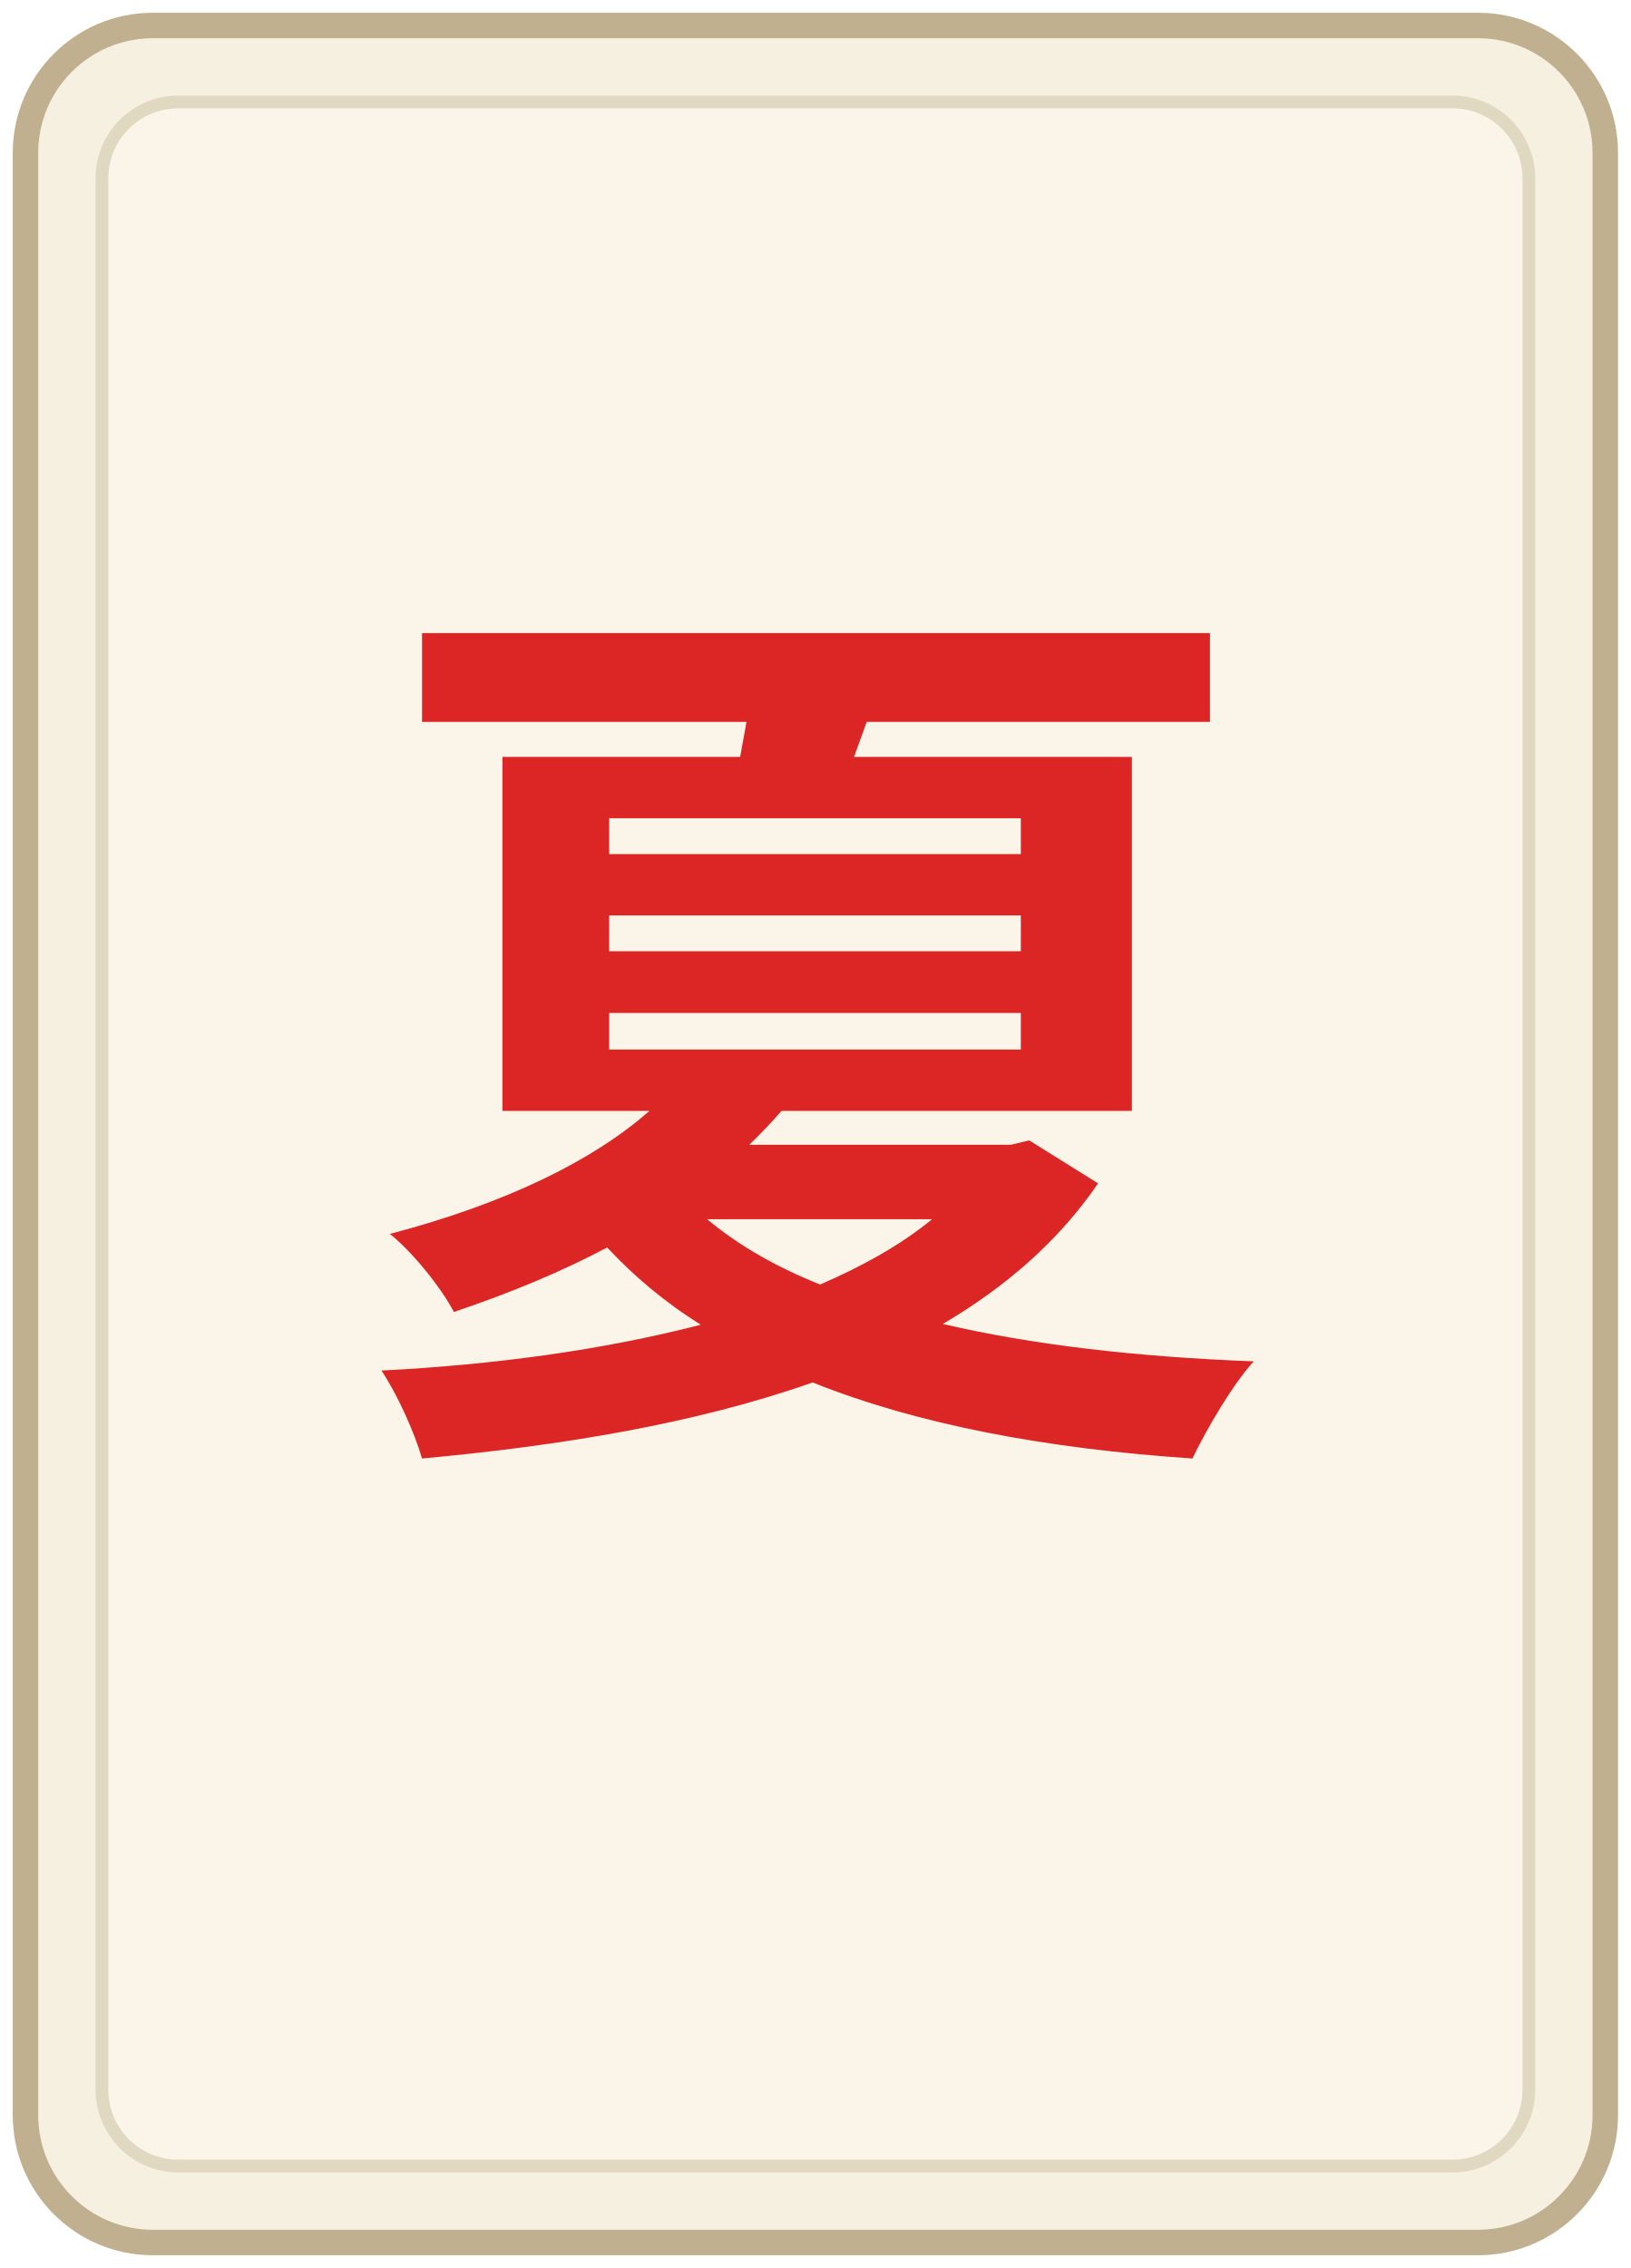
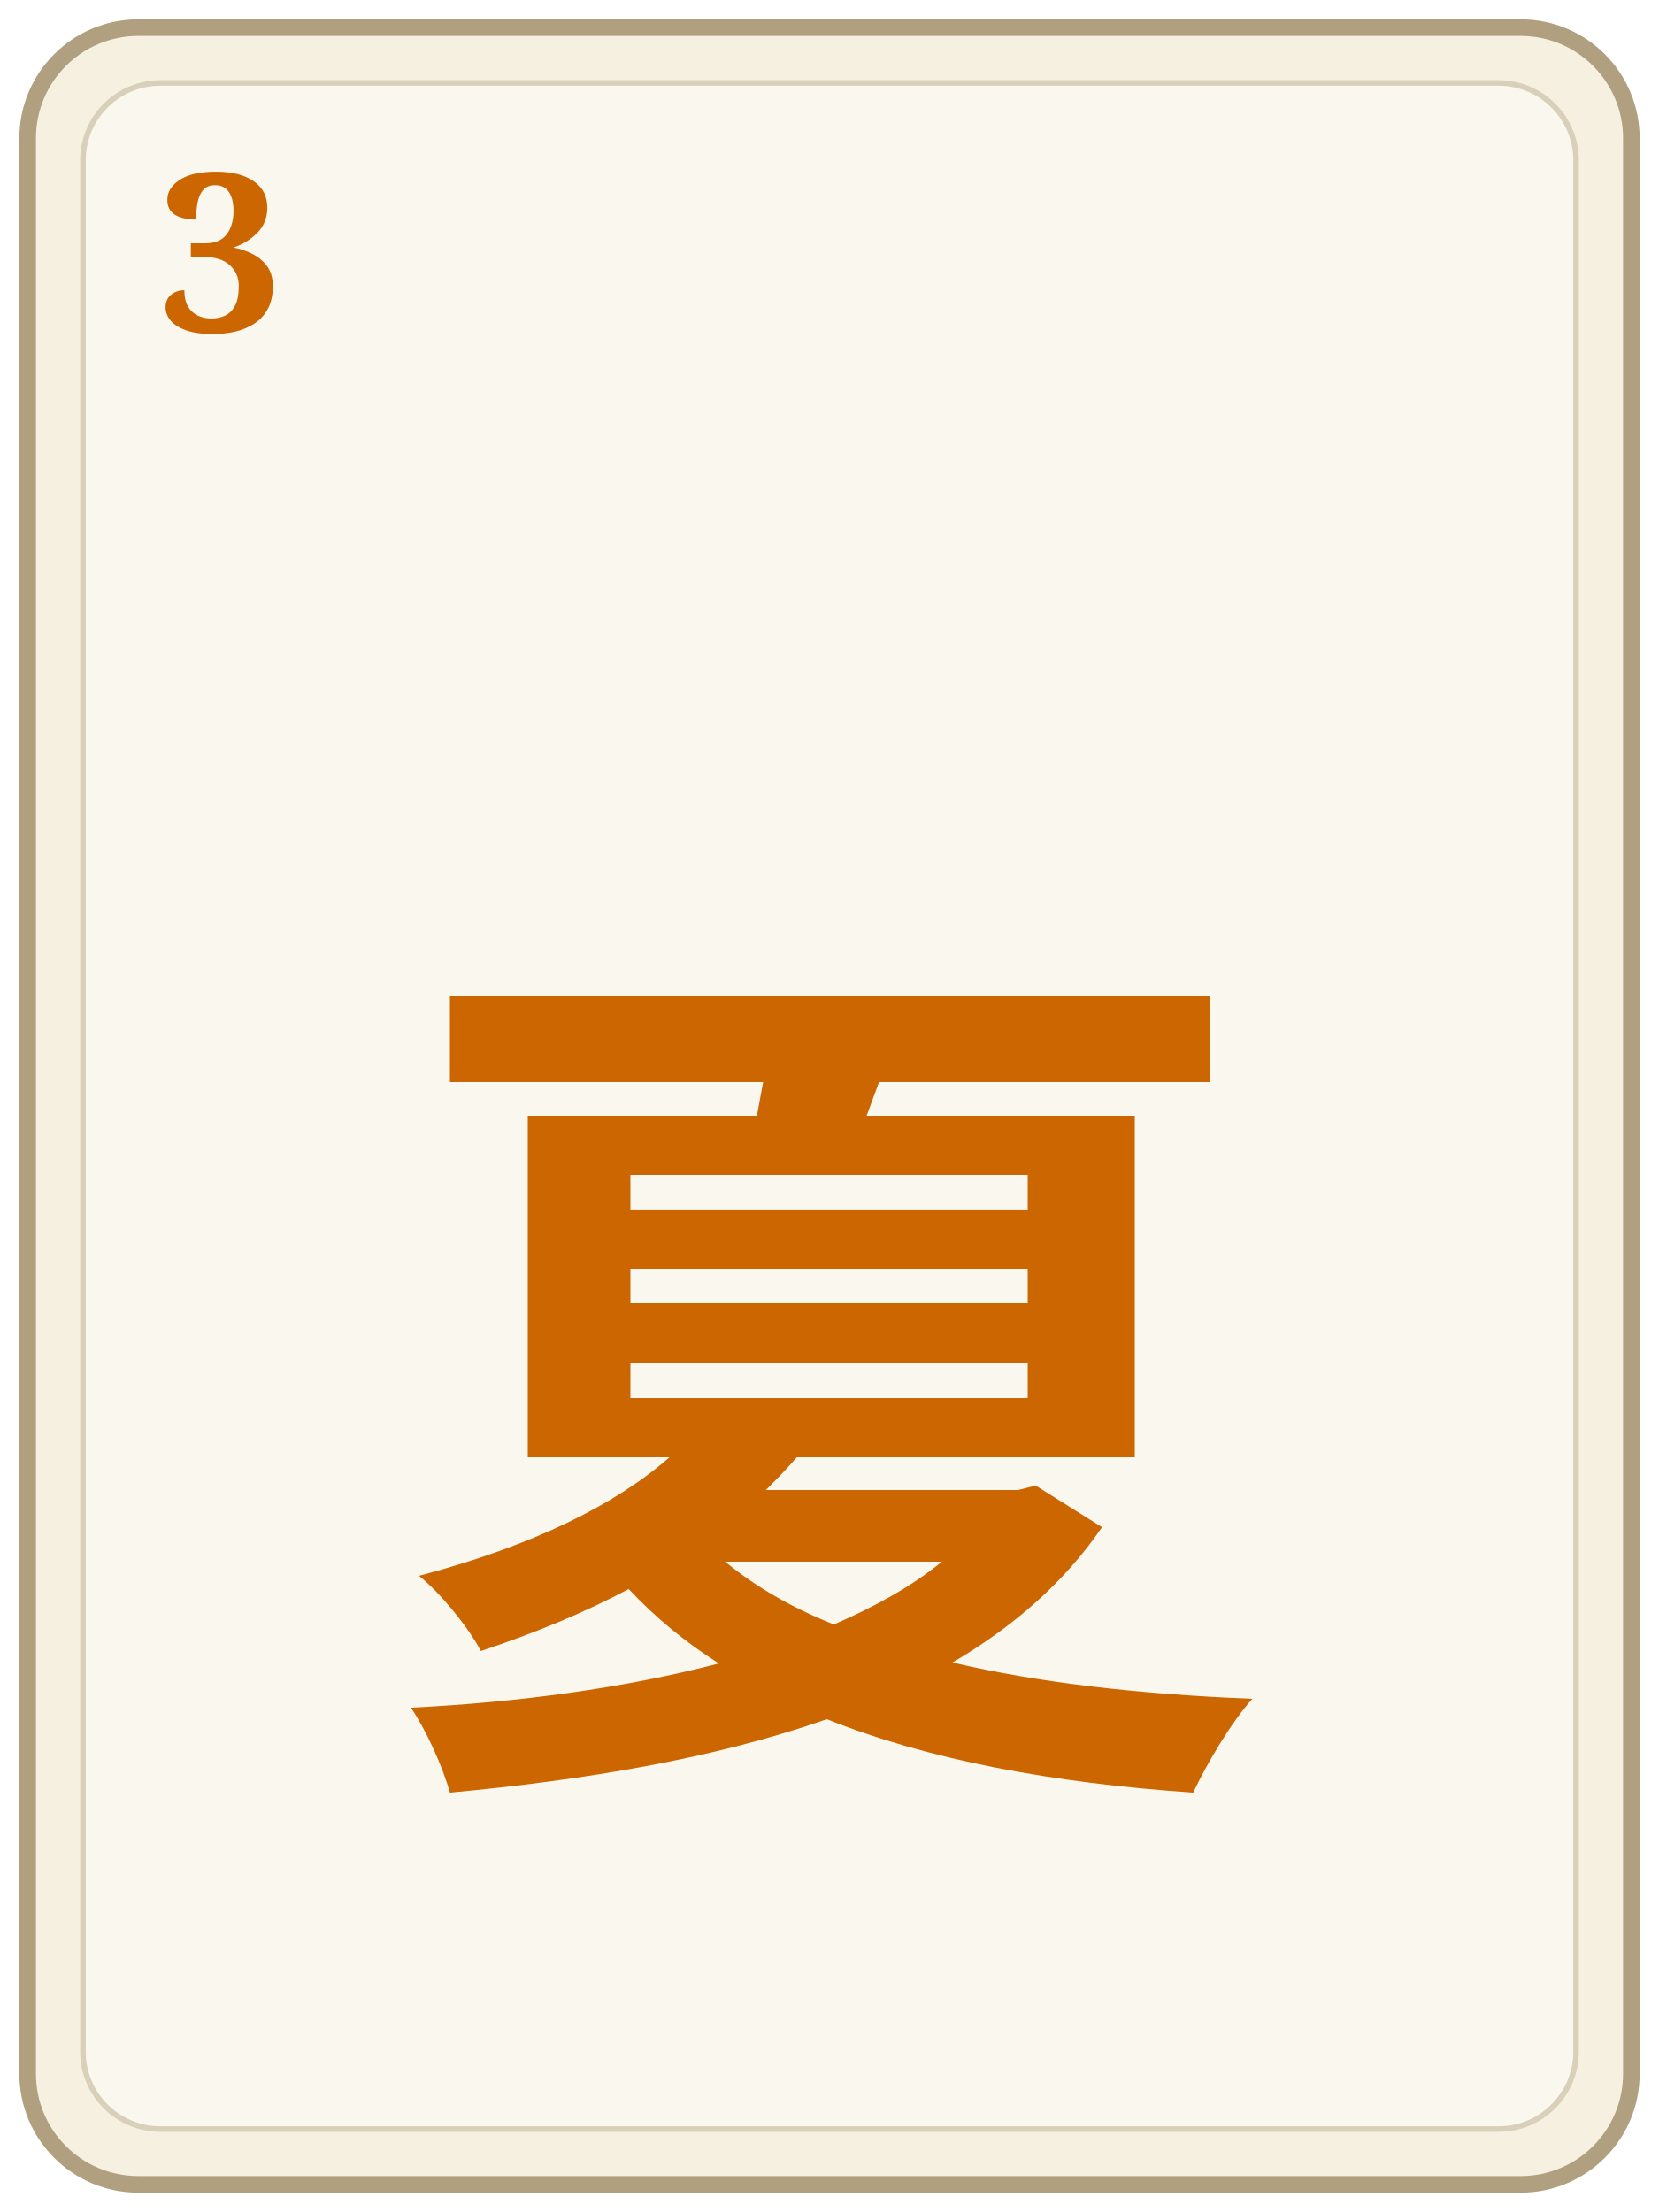
- <svg xmlns="http://www.w3.org/2000/svg" width="64" height="89" viewBox="0 0 64 89">
-   <rect x="1" y="1" width="62" height="87" rx="5" fill="#f5f0e0" stroke="#c0b090" stroke-width="1" />
-   <rect x="4" y="4" width="56" height="81" rx="3" fill="#faf5e8" stroke="#e0d8c0" stroke-width="0.5" />
-   <text x="32" y="54" text-anchor="middle" font-size="36" font-weight="900" font-family="serif" fill="#dc2626">夏</text>
+ <svg xmlns="http://www.w3.org/2000/svg" width="300" height="400" viewBox="0 0 300 400">
+   <rect x="5" y="5" width="290" height="390" rx="20" fill="#f5f0e0" stroke="#b0a080" stroke-width="3" />
+   <rect x="15" y="15" width="270" height="370" rx="14" fill="#faf7ee" stroke="#d8d0b8" stroke-width="1" />
+   <text x="150" y="240" text-anchor="middle" dominant-baseline="central" font-size="160" font-weight="900" font-family="serif" fill="#cc6600">夏</text>
+   <text x="40" y="60" text-anchor="middle" font-size="40" font-weight="700" font-family="serif" fill="#cc6600">3</text>
</svg>
